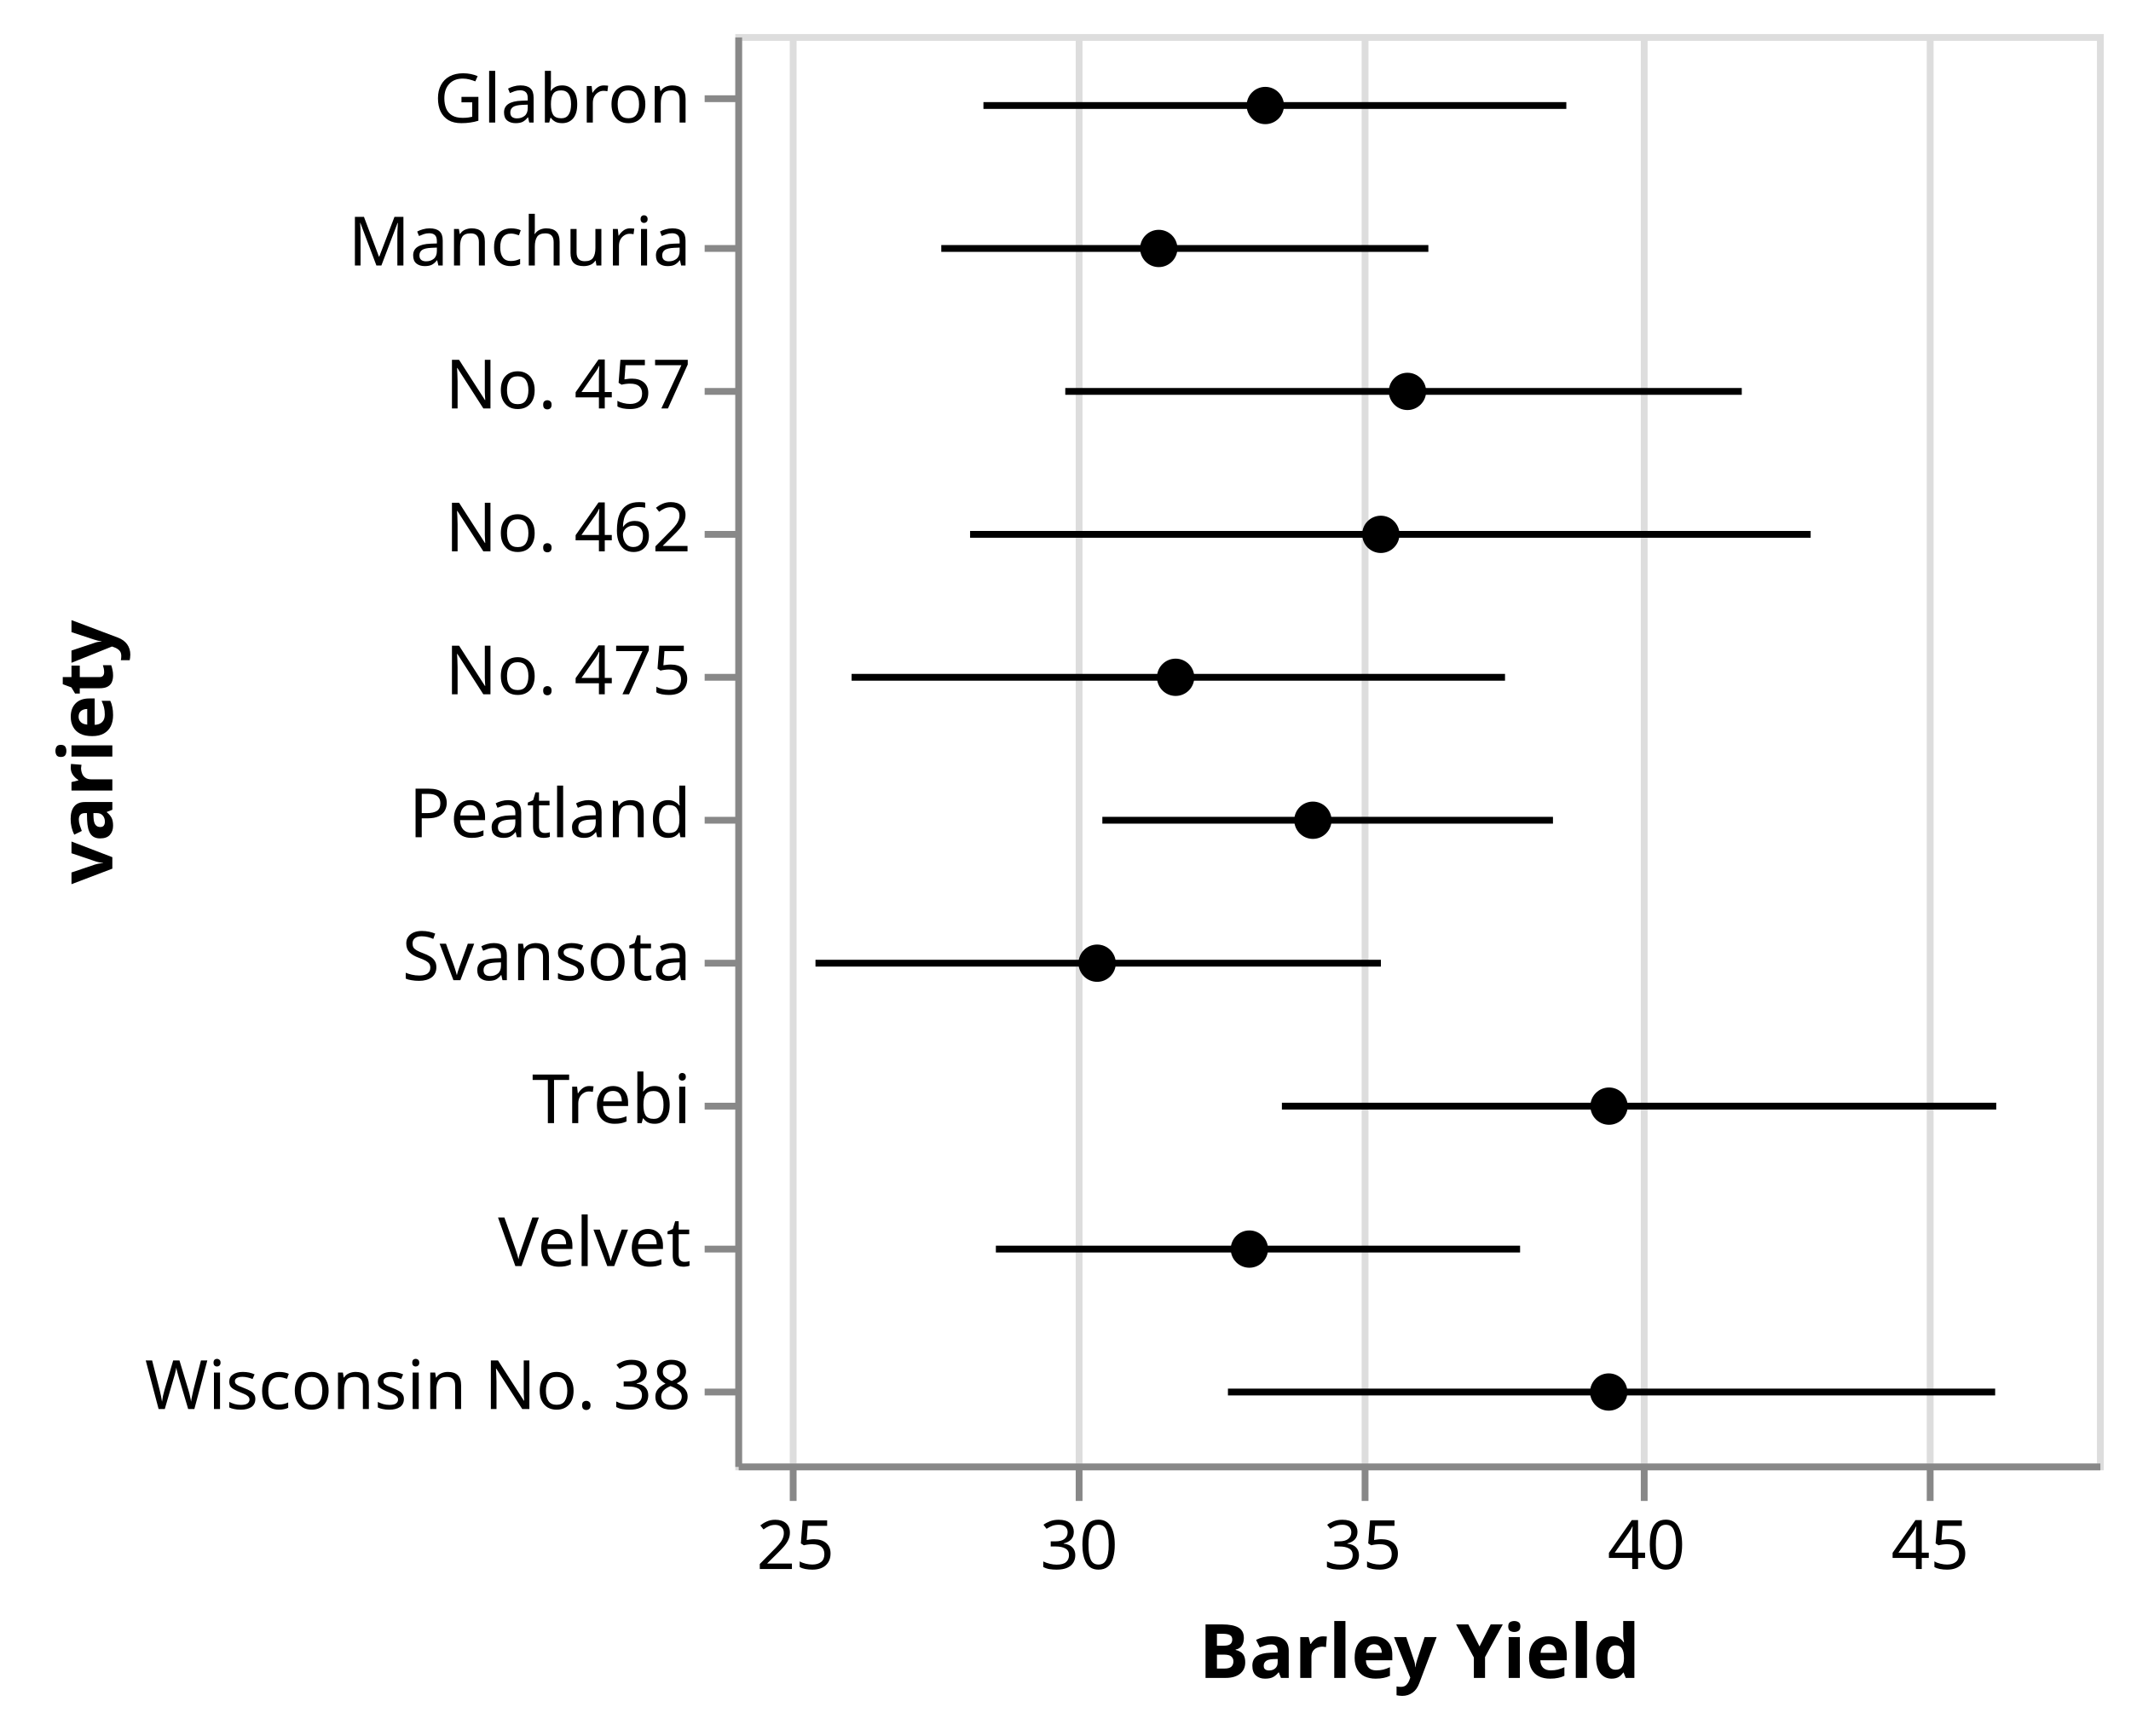
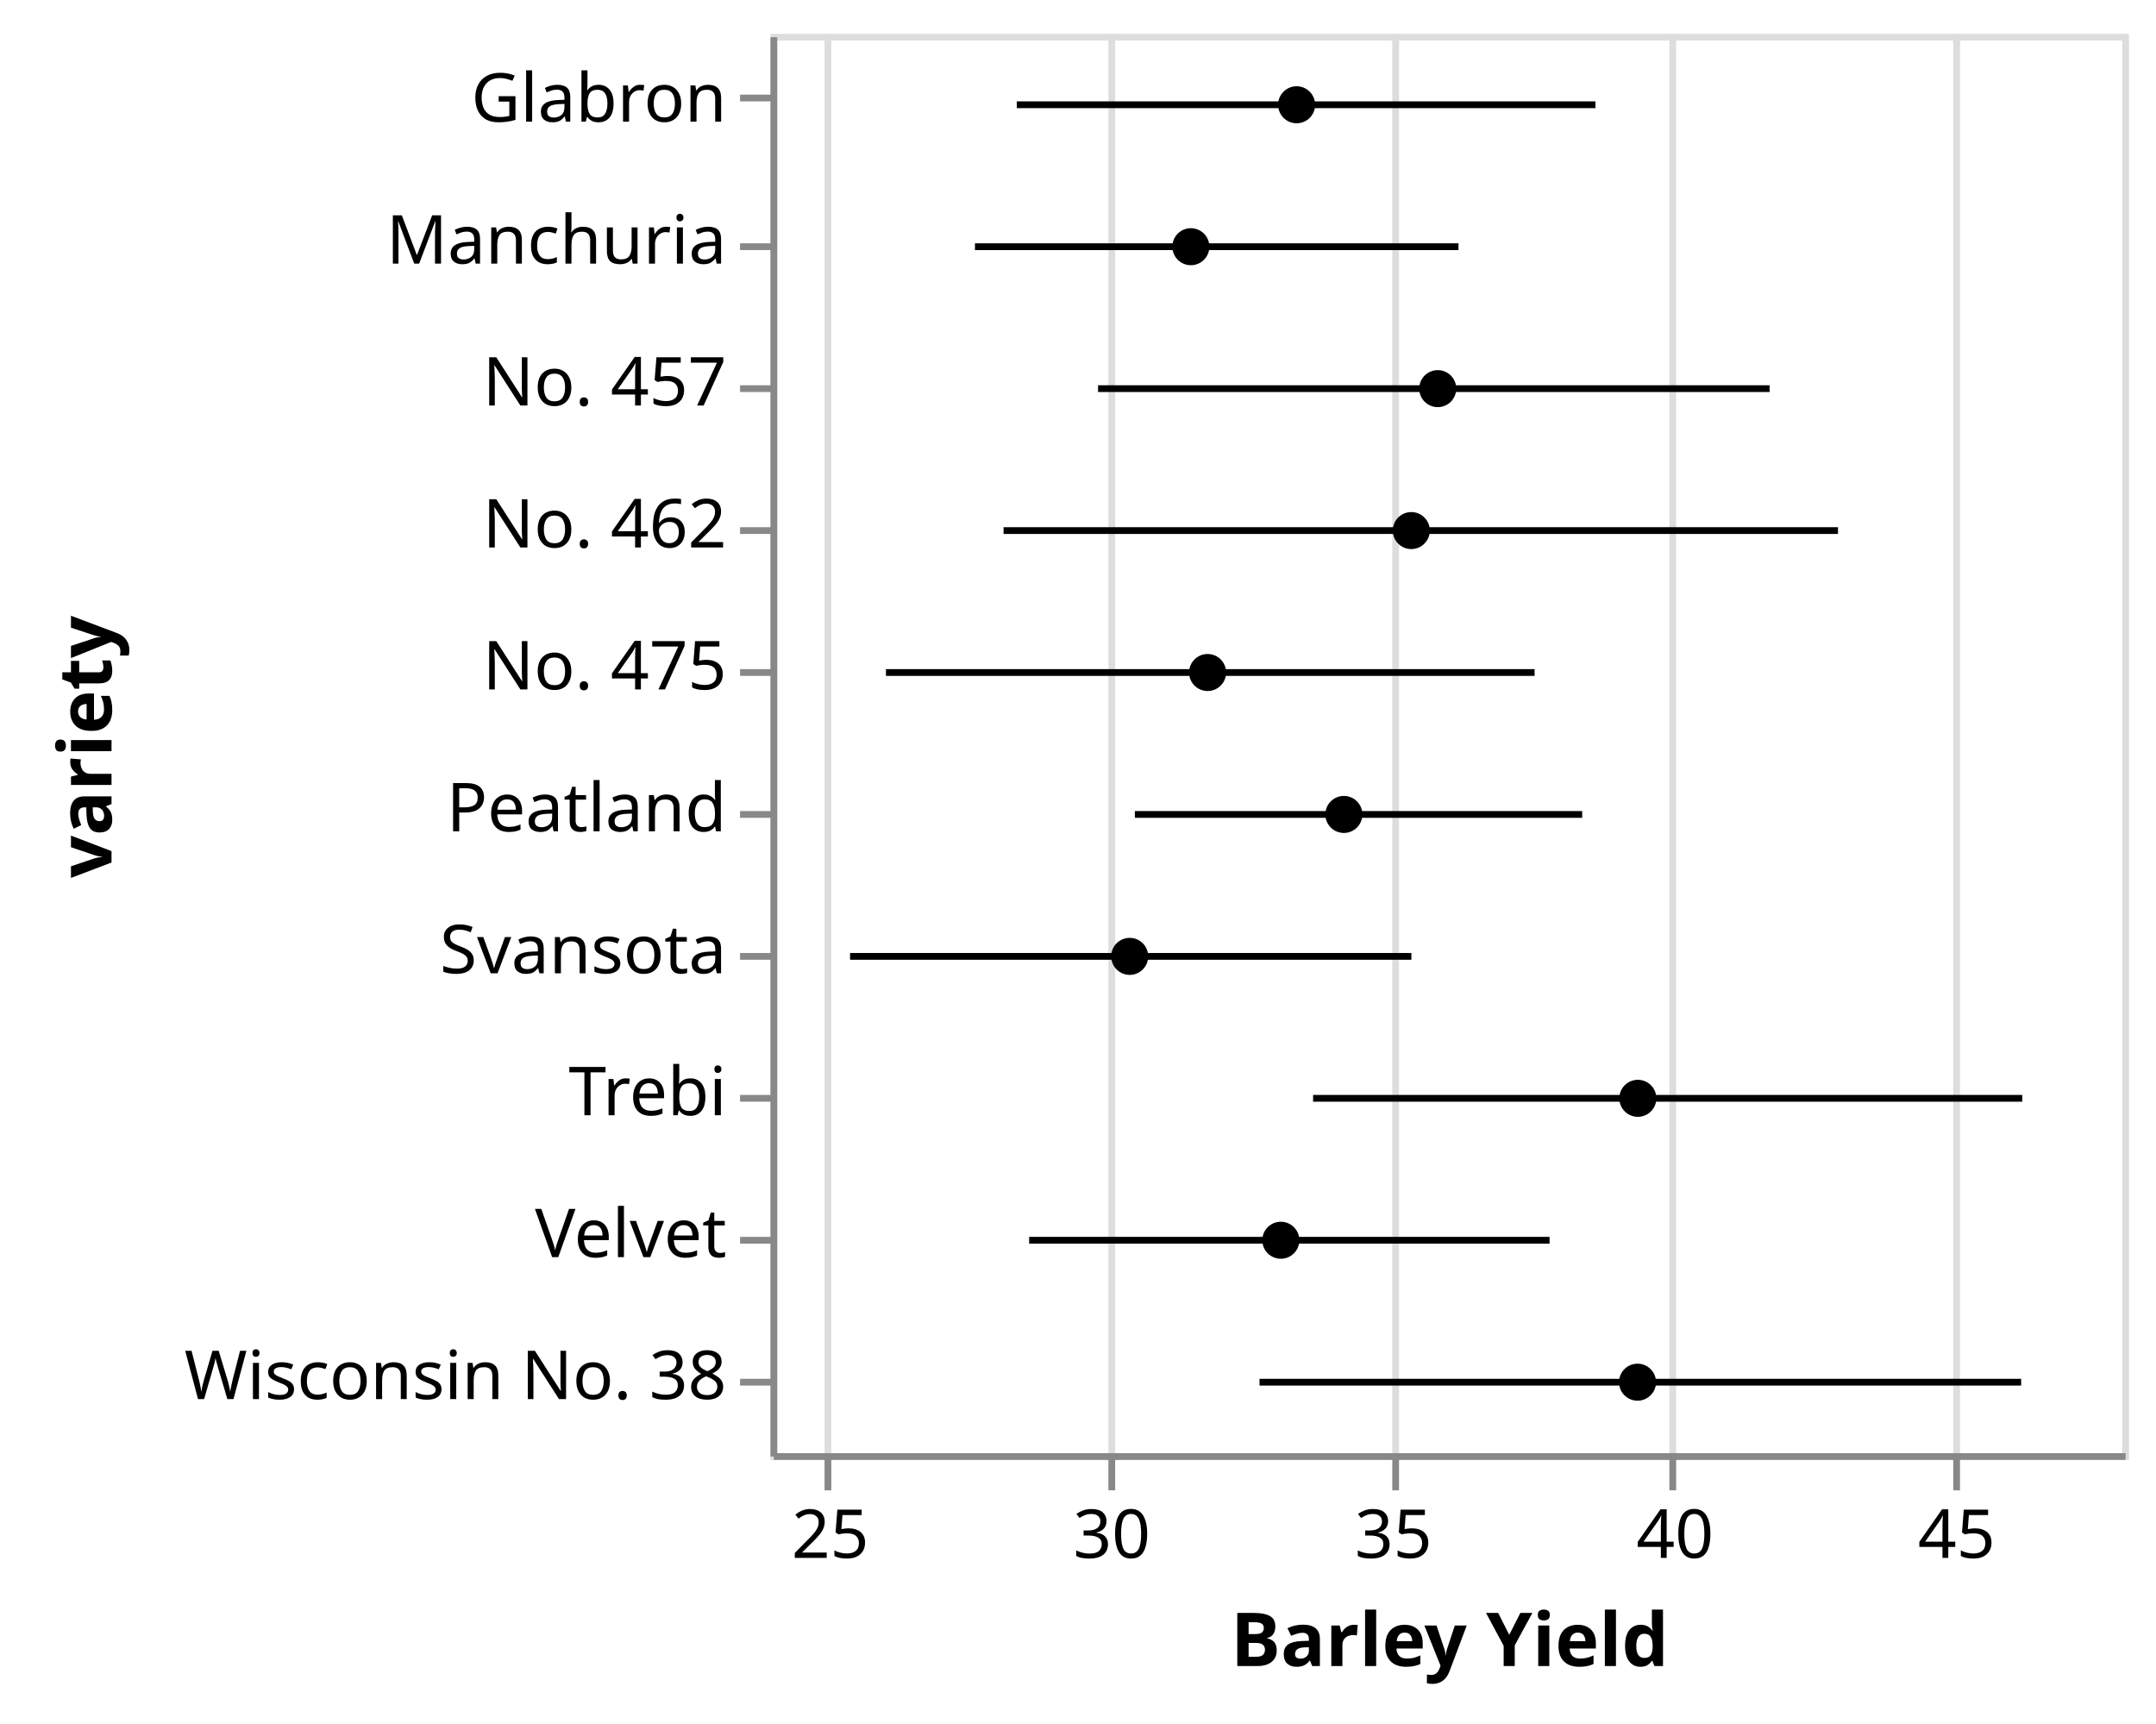
- <svg xmlns="http://www.w3.org/2000/svg" class="marks" width="313" height="255" viewBox="0 0 313 255" version="1.1">
-   <g transform="translate(108,5)">
+ <svg xmlns="http://www.w3.org/2000/svg" class="marks" width="319" height="255" viewBox="0 0 319 255" version="1.1">
+   <g transform="translate(114,5)">
    <g class="mark-group role-frame root">
      <g transform="translate(0,0)">
        <path class="background" d="M0.5,0.5h200v210h-200Z" style="fill: none; stroke: #ddd;" />
        <g>
          <g class="mark-group role-axis">
            <g transform="translate(0.5,210.5)">
              <path class="background" d="M0,0h0v0h0Z" style="pointer-events: none; fill: none;" />
              <g>
                <g class="mark-rule role-axis-grid" style="pointer-events: none;">
                  <line transform="translate(8,0)" x2="0" y2="-210" style="fill: none; stroke: #ddd; stroke-width: 1; opacity: 1;" />
                  <line transform="translate(50,0)" x2="0" y2="-210" style="fill: none; stroke: #ddd; stroke-width: 1; opacity: 1;" />
                  <line transform="translate(92,0)" x2="0" y2="-210" style="fill: none; stroke: #ddd; stroke-width: 1; opacity: 1;" />
                  <line transform="translate(133,0)" x2="0" y2="-210" style="fill: none; stroke: #ddd; stroke-width: 1; opacity: 1;" />
                  <line transform="translate(175,0)" x2="0" y2="-210" style="fill: none; stroke: #ddd; stroke-width: 1; opacity: 1;" />
                </g>
              </g>
            </g>
          </g>
          <g class="mark-symbol role-mark layer_0_marks">
            <path transform="translate(62.19908,31.5)" d="M2.739,0A2.739,2.739,0,1,1,-2.739,0A2.739,2.739,0,1,1,2.739,0" style="fill: black; stroke-width: 2;" />
            <path transform="translate(77.84722,10.5)" d="M2.739,0A2.739,2.739,0,1,1,-2.739,0A2.739,2.739,0,1,1,2.739,0" style="fill: black; stroke-width: 2;" />
            <path transform="translate(53.14815,136.5)" d="M2.739,0A2.739,2.739,0,1,1,-2.739,0A2.739,2.739,0,1,1,2.739,0" style="fill: black; stroke-width: 2;" />
            <path transform="translate(75.50924,178.5)" d="M2.739,0A2.739,2.739,0,1,1,-2.739,0A2.739,2.739,0,1,1,2.739,0" style="fill: black; stroke-width: 2;" />
            <path transform="translate(128.3333,157.5)" d="M2.739,0A2.739,2.739,0,1,1,-2.739,0A2.739,2.739,0,1,1,2.739,0" style="fill: black; stroke-width: 2;" />
            <path transform="translate(98.72687,52.5)" d="M2.739,0A2.739,2.739,0,1,1,-2.739,0A2.739,2.739,0,1,1,2.739,0" style="fill: black; stroke-width: 2;" />
            <path transform="translate(94.81484,73.5)" d="M2.739,0A2.739,2.739,0,1,1,-2.739,0A2.739,2.739,0,1,1,2.739,0" style="fill: black; stroke-width: 2;" />
            <path transform="translate(84.83797,115.5)" d="M2.739,0A2.739,2.739,0,1,1,-2.739,0A2.739,2.739,0,1,1,2.739,0" style="fill: black; stroke-width: 2;" />
            <path transform="translate(64.67592,94.5)" d="M2.739,0A2.739,2.739,0,1,1,-2.739,0A2.739,2.739,0,1,1,2.739,0" style="fill: black; stroke-width: 2;" />
            <path transform="translate(128.287,199.5)" d="M2.739,0A2.739,2.739,0,1,1,-2.739,0A2.739,2.739,0,1,1,2.739,0" style="fill: black; stroke-width: 2;" />
          </g>
          <g class="mark-rule role-mark layer_1_layer_0_marks">
            <line transform="translate(30.25405,31.5)" x2="71.542" y2="0" style="fill: none; stroke: black;" />
            <line transform="translate(36.44618,10.5)" x2="85.615" y2="0" style="fill: none; stroke: black;" />
            <line transform="translate(11.77778,136.5)" x2="83.049" y2="0" style="fill: none; stroke: black;" />
            <line transform="translate(38.27256,178.5)" x2="76.997" y2="0" style="fill: none; stroke: black;" />
            <line transform="translate(80.2847,157.5)" x2="104.924" y2="0" style="fill: none; stroke: black;" />
            <line transform="translate(48.46703,52.5)" x2="99.362" y2="0" style="fill: none; stroke: black;" />
            <line transform="translate(34.4867,73.5)" x2="123.461" y2="0" style="fill: none; stroke: black;" />
            <line transform="translate(53.91147,115.5)" x2="66.187" y2="0" style="fill: none; stroke: black;" />
            <line transform="translate(17.08275,94.5)" x2="95.973" y2="0" style="fill: none; stroke: black;" />
            <line transform="translate(72.3588,199.5)" x2="112.689" y2="0" style="fill: none; stroke: black;" />
          </g>
          <g class="mark-group role-axis">
            <g transform="translate(0.5,210.5)">
              <path class="background" d="M0,0h0v0h0Z" style="pointer-events: none; fill: none;" />
              <g>
                <g class="mark-rule role-axis-tick" style="pointer-events: none;">
                  <line transform="translate(8,0)" x2="0" y2="5" style="fill: none; stroke: #888; stroke-width: 1; opacity: 1;" />
                  <line transform="translate(50,0)" x2="0" y2="5" style="fill: none; stroke: #888; stroke-width: 1; opacity: 1;" />
                  <line transform="translate(92,0)" x2="0" y2="5" style="fill: none; stroke: #888; stroke-width: 1; opacity: 1;" />
                  <line transform="translate(133,0)" x2="0" y2="5" style="fill: none; stroke: #888; stroke-width: 1; opacity: 1;" />
                  <line transform="translate(175,0)" x2="0" y2="5" style="fill: none; stroke: #888; stroke-width: 1; opacity: 1;" />
                </g>
                <g class="mark-text role-axis-label" style="pointer-events: none;">
                  <text text-anchor="middle" transform="translate(8.333333,15)" style="font-family: sans-serif; font-size: 10px; fill: #000; opacity: 1;">25</text>
                  <text text-anchor="middle" transform="translate(50,15)" style="font-family: sans-serif; font-size: 10px; fill: #000; opacity: 1;">30</text>
                  <text text-anchor="middle" transform="translate(91.66667,15)" style="font-family: sans-serif; font-size: 10px; fill: #000; opacity: 1;">35</text>
                  <text text-anchor="middle" transform="translate(133.3333,15)" style="font-family: sans-serif; font-size: 10px; fill: #000; opacity: 1;">40</text>
                  <text text-anchor="middle" transform="translate(175,15)" style="font-family: sans-serif; font-size: 10px; fill: #000; opacity: 1;">45</text>
                </g>
                <g class="mark-rule role-axis-domain" style="pointer-events: none;">
                  <line transform="translate(0,0)" x2="200" y2="0" style="fill: none; stroke: #888; stroke-width: 1; opacity: 1;" />
                </g>
                <g class="mark-text role-axis-title" style="pointer-events: none;">
                  <text text-anchor="middle" transform="translate(100,31)" style="font-family: sans-serif; font-size: 11px; font-weight: bold; fill: #000; opacity: 1;">Barley Yield</text>
                </g>
              </g>
            </g>
          </g>
          <g class="mark-group role-axis">
            <g transform="translate(0.5,0.5)">
              <path class="background" d="M0,0h0v0h0Z" style="pointer-events: none; fill: none;" />
              <g>
                <g class="mark-rule role-axis-tick" style="pointer-events: none;">
                  <line transform="translate(0,9)" x2="-5" y2="0" style="fill: none; stroke: #888; stroke-width: 1; opacity: 1;" />
                  <line transform="translate(0,31)" x2="-5" y2="0" style="fill: none; stroke: #888; stroke-width: 1; opacity: 1;" />
                  <line transform="translate(0,52)" x2="-5" y2="0" style="fill: none; stroke: #888; stroke-width: 1; opacity: 1;" />
                  <line transform="translate(0,73)" x2="-5" y2="0" style="fill: none; stroke: #888; stroke-width: 1; opacity: 1;" />
                  <line transform="translate(0,94)" x2="-5" y2="0" style="fill: none; stroke: #888; stroke-width: 1; opacity: 1;" />
                  <line transform="translate(0,115)" x2="-5" y2="0" style="fill: none; stroke: #888; stroke-width: 1; opacity: 1;" />
                  <line transform="translate(0,136)" x2="-5" y2="0" style="fill: none; stroke: #888; stroke-width: 1; opacity: 1;" />
                  <line transform="translate(0,157)" x2="-5" y2="0" style="fill: none; stroke: #888; stroke-width: 1; opacity: 1;" />
                  <line transform="translate(0,178)" x2="-5" y2="0" style="fill: none; stroke: #888; stroke-width: 1; opacity: 1;" />
                  <line transform="translate(0,199)" x2="-5" y2="0" style="fill: none; stroke: #888; stroke-width: 1; opacity: 1;" />
                </g>
                <g class="mark-text role-axis-label" style="pointer-events: none;">
                  <text text-anchor="end" transform="translate(-7,12.5)" style="font-family: sans-serif; font-size: 10px; fill: #000; opacity: 1;">Glabron</text>
                  <text text-anchor="end" transform="translate(-7,33.5)" style="font-family: sans-serif; font-size: 10px; fill: #000; opacity: 1;">Manchuria</text>
                  <text text-anchor="end" transform="translate(-7,54.5)" style="font-family: sans-serif; font-size: 10px; fill: #000; opacity: 1;">No. 457</text>
                  <text text-anchor="end" transform="translate(-7,75.5)" style="font-family: sans-serif; font-size: 10px; fill: #000; opacity: 1;">No. 462</text>
                  <text text-anchor="end" transform="translate(-7,96.5)" style="font-family: sans-serif; font-size: 10px; fill: #000; opacity: 1;">No. 475</text>
                  <text text-anchor="end" transform="translate(-7,117.5)" style="font-family: sans-serif; font-size: 10px; fill: #000; opacity: 1;">Peatland</text>
                  <text text-anchor="end" transform="translate(-7,138.5)" style="font-family: sans-serif; font-size: 10px; fill: #000; opacity: 1;">Svansota</text>
                  <text text-anchor="end" transform="translate(-7,159.5)" style="font-family: sans-serif; font-size: 10px; fill: #000; opacity: 1;">Trebi</text>
                  <text text-anchor="end" transform="translate(-7,180.5)" style="font-family: sans-serif; font-size: 10px; fill: #000; opacity: 1;">Velvet</text>
                  <text text-anchor="end" transform="translate(-7,201.5)" style="font-family: sans-serif; font-size: 10px; fill: #000; opacity: 1;">Wisconsin No. 38</text>
                </g>
                <g class="mark-rule role-axis-domain" style="pointer-events: none;">
                  <line transform="translate(0,0)" x2="0" y2="210" style="fill: none; stroke: #888; stroke-width: 1; opacity: 1;" />
                </g>
                <g class="mark-text role-axis-title" style="pointer-events: none;">
-                   <text text-anchor="middle" transform="translate(-90,105) rotate(-90) translate(0,-2)" style="font-family: sans-serif; font-size: 11px; font-weight: bold; fill: #000; opacity: 1;">variety</text>
+                   <text text-anchor="middle" transform="translate(-96,105) rotate(-90) translate(0,-2)" style="font-family: sans-serif; font-size: 11px; font-weight: bold; fill: #000; opacity: 1;">variety</text>
                </g>
              </g>
            </g>
          </g>
        </g>
      </g>
    </g>
  </g>
</svg>
